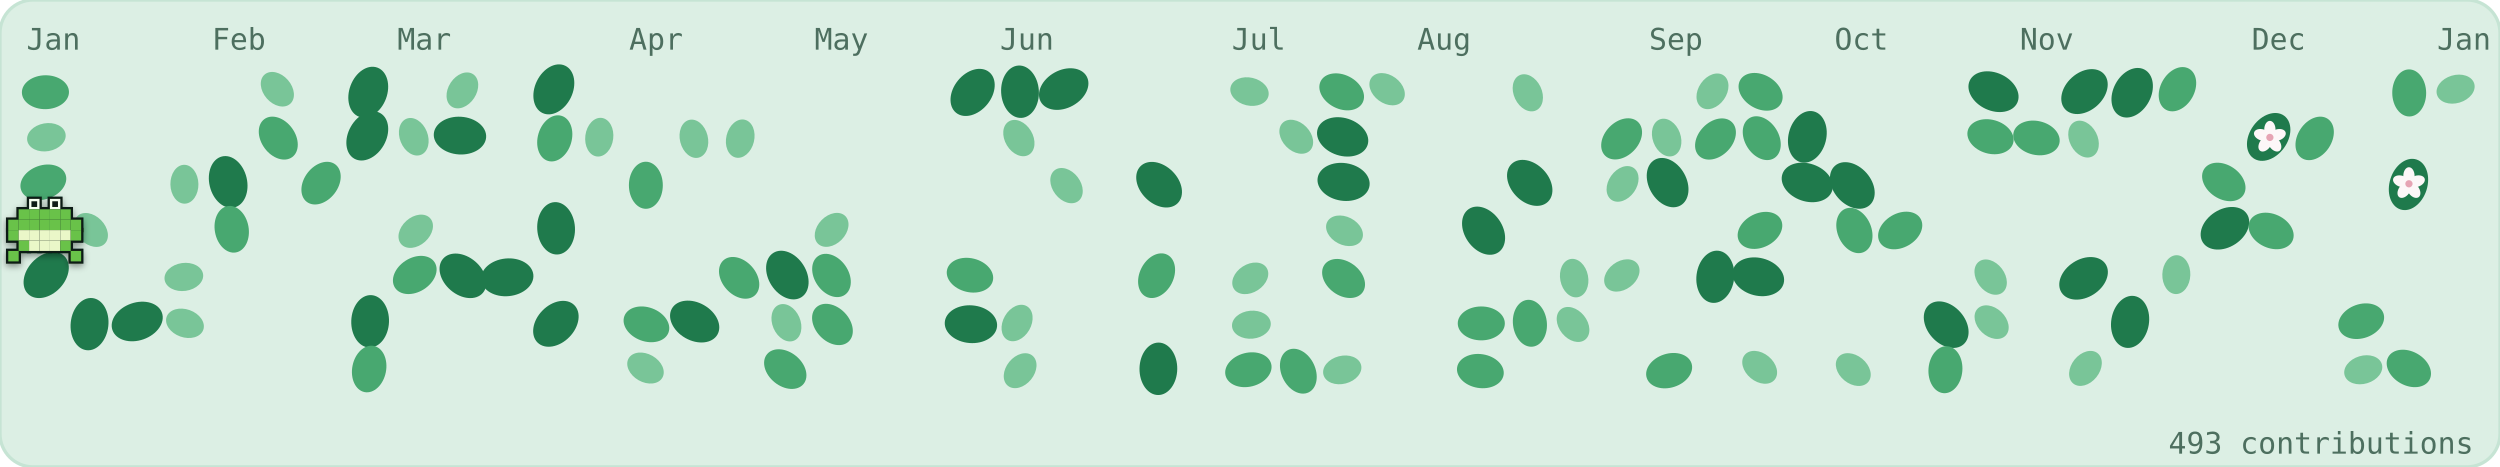
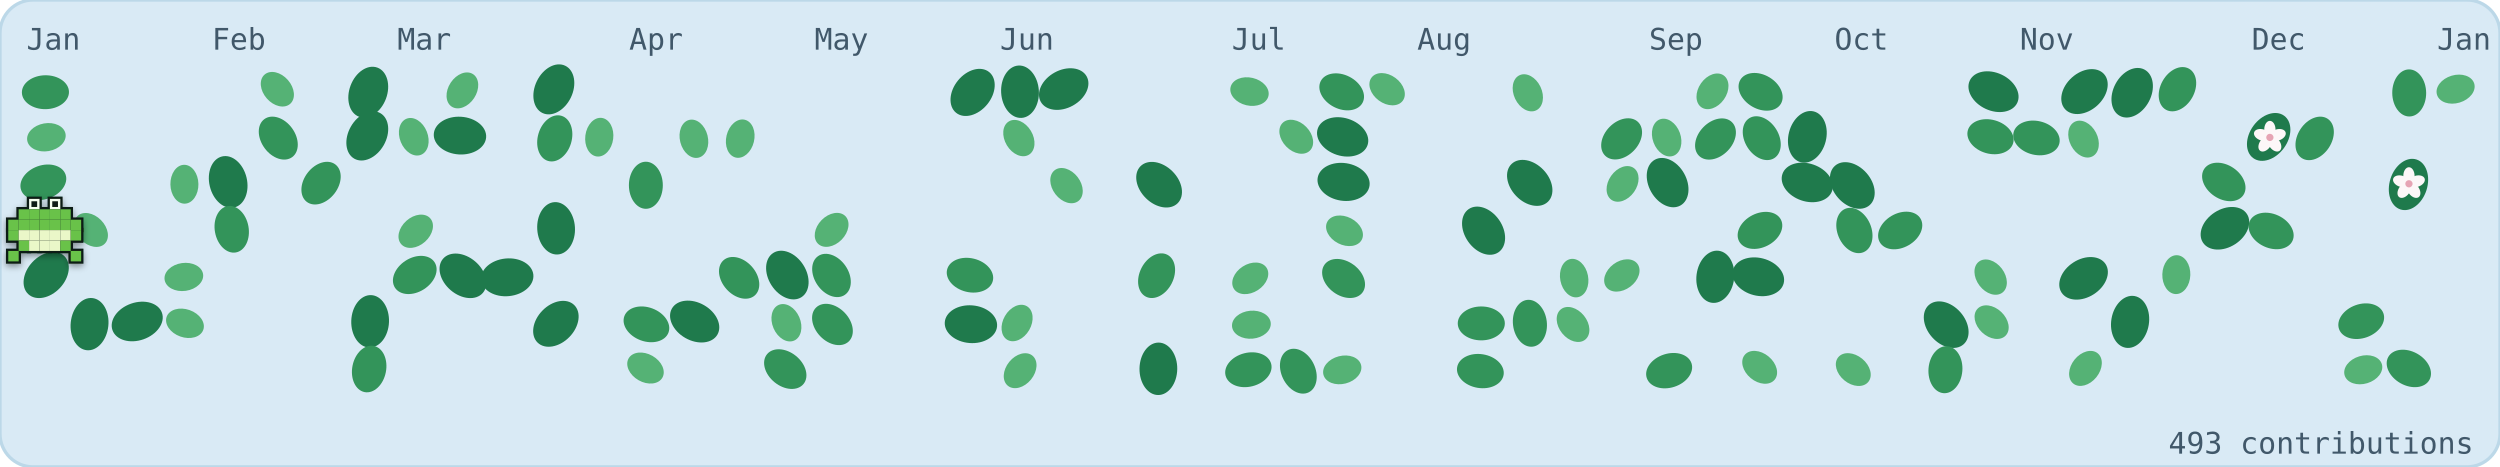
<svg xmlns="http://www.w3.org/2000/svg" width="755" height="141" viewBox="0 0 755 141" role="img" aria-labelledby="pond-title pond-desc">
-   <rect width="755" height="141" rx="10" fill="#dcefe4" stroke="#c6e4d4" />
+   <rect width="755" height="141" rx="10" fill="#d9eaf5" stroke="#bcd8e8" />
  <filter id="frog-shadow" x="-50%" y="-50%" width="200%" height="200%">
    <feDropShadow dx="0" dy="0.8" stdDeviation="0.9" flood-opacity="0.4" />
  </filter>
-   <text x="8" y="15" font-family="monospace" font-size="9" fill="#4d6f5f">Jan</text>
-   <text x="64" y="15" font-family="monospace" font-size="9" fill="#4d6f5f">Feb</text>
-   <text x="120" y="15" font-family="monospace" font-size="9" fill="#4d6f5f">Mar</text>
-   <text x="190" y="15" font-family="monospace" font-size="9" fill="#4d6f5f">Apr</text>
-   <text x="246" y="15" font-family="monospace" font-size="9" fill="#4d6f5f">May</text>
-   <text x="302" y="15" font-family="monospace" font-size="9" fill="#4d6f5f">Jun</text>
-   <text x="372" y="15" font-family="monospace" font-size="9" fill="#4d6f5f">Jul</text>
-   <text x="428" y="15" font-family="monospace" font-size="9" fill="#4d6f5f">Aug</text>
-   <text x="498" y="15" font-family="monospace" font-size="9" fill="#4d6f5f">Sep</text>
-   <text x="554" y="15" font-family="monospace" font-size="9" fill="#4d6f5f">Oct</text>
-   <text x="610" y="15" font-family="monospace" font-size="9" fill="#4d6f5f">Nov</text>
-   <text x="680" y="15" font-family="monospace" font-size="9" fill="#4d6f5f">Dec</text>
-   <text x="736" y="15" font-family="monospace" font-size="9" fill="#4d6f5f">Jan</text>
-   <ellipse cx="13.72" cy="27.85" rx="7.11" ry="5.12" fill="#48a870" opacity="1" transform="rotate(179.2 13.72 27.85)" />
-   <ellipse cx="14.01" cy="41.45" rx="5.87" ry="4.23" fill="#79c598" opacity="1" transform="rotate(170.0 14.01 41.45)" />
-   <ellipse cx="13.09" cy="55.05" rx="7.11" ry="5.12" fill="#48a870" opacity="1" transform="rotate(160.8 13.09 55.05)" />
+   <text x="8" y="15" font-family="monospace" font-size="9" fill="#41586a">Jan</text>
+   <text x="64" y="15" font-family="monospace" font-size="9" fill="#41586a">Feb</text>
+   <text x="120" y="15" font-family="monospace" font-size="9" fill="#41586a">Mar</text>
+   <text x="190" y="15" font-family="monospace" font-size="9" fill="#41586a">Apr</text>
+   <text x="246" y="15" font-family="monospace" font-size="9" fill="#41586a">May</text>
+   <text x="302" y="15" font-family="monospace" font-size="9" fill="#41586a">Jun</text>
+   <text x="372" y="15" font-family="monospace" font-size="9" fill="#41586a">Jul</text>
+   <text x="428" y="15" font-family="monospace" font-size="9" fill="#41586a">Aug</text>
+   <text x="498" y="15" font-family="monospace" font-size="9" fill="#41586a">Sep</text>
+   <text x="554" y="15" font-family="monospace" font-size="9" fill="#41586a">Oct</text>
+   <text x="610" y="15" font-family="monospace" font-size="9" fill="#41586a">Nov</text>
+   <text x="680" y="15" font-family="monospace" font-size="9" fill="#41586a">Dec</text>
+   <text x="736" y="15" font-family="monospace" font-size="9" fill="#41586a">Jan</text>
+   <ellipse cx="13.72" cy="27.85" rx="7.11" ry="5.12" fill="#33945a" opacity="1" transform="rotate(179.2 13.72 27.85)" />
+   <ellipse cx="14.01" cy="41.45" rx="5.87" ry="4.23" fill="#55b275" opacity="1" transform="rotate(170.0 14.01 41.45)" />
+   <ellipse cx="13.09" cy="55.05" rx="7.11" ry="5.12" fill="#33945a" opacity="1" transform="rotate(160.8 13.09 55.05)" />
  <ellipse cx="13.66" cy="69.45" rx="7.92" ry="5.70" fill="#1f7a4c" opacity="1" transform="rotate(142.4 13.66 69.45)" />
  <ellipse cx="13.95" cy="83.05" rx="7.92" ry="5.70" fill="#1f7a4c" opacity="1" transform="rotate(133.2 13.95 83.05)" />
-   <ellipse cx="27.49" cy="69.45" rx="5.87" ry="4.23" fill="#79c598" opacity="1" transform="rotate(225.3 27.49 69.45)" />
+   <ellipse cx="27.49" cy="69.45" rx="5.87" ry="4.23" fill="#55b275" opacity="1" transform="rotate(225.3 27.49 69.45)" />
  <ellipse cx="27.04" cy="97.89" rx="7.92" ry="5.70" fill="#1f7a4c" opacity="1" transform="rotate(96.2 27.04 97.89)" />
  <ellipse cx="41.44" cy="97.09" rx="7.92" ry="5.70" fill="#1f7a4c" opacity="1" transform="rotate(160.7 41.44 97.09)" />
-   <ellipse cx="55.69" cy="55.64" rx="5.87" ry="4.23" fill="#79c598" opacity="1" transform="rotate(89.0 55.69 55.64)" />
-   <ellipse cx="55.52" cy="83.64" rx="5.87" ry="4.23" fill="#79c598" opacity="1" transform="rotate(172.0 55.52 83.64)" />
-   <ellipse cx="55.86" cy="97.64" rx="5.87" ry="4.23" fill="#79c598" opacity="1" transform="rotate(199.6 55.86 97.64)" />
+   <ellipse cx="55.69" cy="55.64" rx="5.87" ry="4.23" fill="#55b275" opacity="1" transform="rotate(89.0 55.69 55.64)" />
+   <ellipse cx="55.52" cy="83.64" rx="5.87" ry="4.23" fill="#55b275" opacity="1" transform="rotate(172.0 55.52 83.64)" />
+   <ellipse cx="55.86" cy="97.64" rx="5.87" ry="4.23" fill="#55b275" opacity="1" transform="rotate(199.6 55.86 97.64)" />
  <ellipse cx="68.91" cy="54.95" rx="7.92" ry="5.70" fill="#1f7a4c" opacity="1" transform="rotate(76.5 68.91 54.95)" />
-   <ellipse cx="69.98" cy="69.24" rx="7.11" ry="5.12" fill="#48a870" opacity="1" transform="rotate(79.8 69.98 69.24)" />
-   <ellipse cx="83.76" cy="26.95" rx="5.87" ry="4.23" fill="#79c598" opacity="1" transform="rotate(48.8 83.76 26.95)" />
-   <ellipse cx="84.04" cy="41.71" rx="7.11" ry="5.12" fill="#48a870" opacity="1" transform="rotate(233.8 84.04 41.71)" />
-   <ellipse cx="96.96" cy="55.31" rx="7.11" ry="5.12" fill="#48a870" opacity="1" transform="rotate(-52.5 96.96 55.31)" />
+   <ellipse cx="69.98" cy="69.24" rx="7.11" ry="5.12" fill="#33945a" opacity="1" transform="rotate(79.8 69.98 69.24)" />
+   <ellipse cx="83.76" cy="26.95" rx="5.87" ry="4.23" fill="#55b275" opacity="1" transform="rotate(48.8 83.76 26.95)" />
+   <ellipse cx="84.04" cy="41.71" rx="7.11" ry="5.12" fill="#33945a" opacity="1" transform="rotate(233.8 84.04 41.71)" />
+   <ellipse cx="96.96" cy="55.31" rx="7.11" ry="5.12" fill="#33945a" opacity="1" transform="rotate(-52.5 96.96 55.31)" />
  <ellipse cx="111.21" cy="27.84" rx="7.92" ry="5.70" fill="#1f7a4c" opacity="1" transform="rotate(-69.4 111.21 27.84)" />
  <ellipse cx="110.92" cy="41.04" rx="7.92" ry="5.70" fill="#1f7a4c" opacity="1" transform="rotate(-60.2 110.92 41.04)" />
  <ellipse cx="111.78" cy="97.04" rx="7.92" ry="5.70" fill="#1f7a4c" opacity="1" transform="rotate(-87.9 111.78 97.04)" />
-   <ellipse cx="111.49" cy="111.44" rx="7.11" ry="5.12" fill="#48a870" opacity="1" transform="rotate(-78.7 111.49 111.44)" />
-   <ellipse cx="124.96" cy="41.30" rx="5.87" ry="4.23" fill="#79c598" opacity="1" transform="rotate(248.1 124.96 41.30)" />
-   <ellipse cx="125.55" cy="69.84" rx="5.87" ry="4.23" fill="#79c598" opacity="1" transform="rotate(-41.8 125.55 69.84)" />
-   <ellipse cx="125.26" cy="83.04" rx="7.11" ry="5.12" fill="#48a870" opacity="1" transform="rotate(-32.6 125.26 83.04)" />
-   <ellipse cx="139.64" cy="27.30" rx="5.87" ry="4.23" fill="#79c598" opacity="1" transform="rotate(-56.6 139.64 27.30)" />
+   <ellipse cx="111.49" cy="111.44" rx="7.11" ry="5.12" fill="#33945a" opacity="1" transform="rotate(-78.7 111.49 111.44)" />
+   <ellipse cx="124.96" cy="41.30" rx="5.87" ry="4.23" fill="#55b275" opacity="1" transform="rotate(248.1 124.96 41.30)" />
+   <ellipse cx="125.55" cy="69.84" rx="5.87" ry="4.23" fill="#55b275" opacity="1" transform="rotate(-41.8 125.55 69.84)" />
+   <ellipse cx="125.26" cy="83.04" rx="7.11" ry="5.12" fill="#33945a" opacity="1" transform="rotate(-32.6 125.26 83.04)" />
+   <ellipse cx="139.64" cy="27.30" rx="5.87" ry="4.23" fill="#55b275" opacity="1" transform="rotate(-56.6 139.64 27.30)" />
  <ellipse cx="138.91" cy="40.95" rx="7.92" ry="5.70" fill="#1f7a4c" opacity="1" transform="rotate(183.6 138.91 40.95)" />
  <ellipse cx="139.81" cy="83.30" rx="7.92" ry="5.70" fill="#1f7a4c" opacity="1" transform="rotate(220.5 139.81 83.30)" />
  <ellipse cx="153.19" cy="83.75" rx="7.92" ry="5.70" fill="#1f7a4c" opacity="1" transform="rotate(174.3 153.19 83.75)" />
  <ellipse cx="167.26" cy="26.99" rx="7.92" ry="5.70" fill="#1f7a4c" opacity="1" transform="rotate(-64.2 167.26 26.99)" />
-   <ellipse cx="167.54" cy="41.79" rx="7.11" ry="5.12" fill="#48a870" opacity="1" transform="rotate(-73.4 167.54 41.79)" />
+   <ellipse cx="167.54" cy="41.79" rx="7.11" ry="5.12" fill="#33945a" opacity="1" transform="rotate(-73.4 167.54 41.79)" />
  <ellipse cx="167.94" cy="68.95" rx="7.92" ry="5.70" fill="#1f7a4c" opacity="1" transform="rotate(266.5 167.94 68.95)" />
  <ellipse cx="167.88" cy="97.79" rx="7.92" ry="5.70" fill="#1f7a4c" opacity="1" transform="rotate(-45.8 167.88 97.79)" />
-   <ellipse cx="180.98" cy="41.43" rx="5.87" ry="4.23" fill="#79c598" opacity="1" transform="rotate(-82.7 180.98 41.43)" />
-   <ellipse cx="195.05" cy="55.95" rx="7.11" ry="5.12" fill="#48a870" opacity="1" transform="rotate(89.9 195.05 55.95)" />
-   <ellipse cx="195.22" cy="97.95" rx="7.11" ry="5.12" fill="#48a870" opacity="1" transform="rotate(200.5 195.22 97.95)" />
-   <ellipse cx="194.94" cy="111.15" rx="5.87" ry="4.23" fill="#79c598" opacity="1" transform="rotate(209.7 194.94 111.15)" />
-   <ellipse cx="209.56" cy="41.91" rx="5.87" ry="4.23" fill="#79c598" opacity="1" transform="rotate(255.9 209.56 41.91)" />
+   <ellipse cx="180.98" cy="41.43" rx="5.87" ry="4.23" fill="#55b275" opacity="1" transform="rotate(-82.7 180.98 41.43)" />
+   <ellipse cx="195.05" cy="55.95" rx="7.11" ry="5.12" fill="#33945a" opacity="1" transform="rotate(89.9 195.05 55.95)" />
+   <ellipse cx="195.22" cy="97.95" rx="7.11" ry="5.12" fill="#33945a" opacity="1" transform="rotate(200.5 195.22 97.95)" />
+   <ellipse cx="194.94" cy="111.15" rx="5.87" ry="4.23" fill="#55b275" opacity="1" transform="rotate(209.7 194.94 111.15)" />
+   <ellipse cx="209.56" cy="41.91" rx="5.87" ry="4.23" fill="#55b275" opacity="1" transform="rotate(255.9 209.56 41.91)" />
  <ellipse cx="209.79" cy="97.11" rx="7.92" ry="5.70" fill="#1f7a4c" opacity="1" transform="rotate(209.8 209.79 97.11)" />
-   <ellipse cx="223.55" cy="41.87" rx="5.87" ry="4.23" fill="#79c598" opacity="1" transform="rotate(-76.4 223.55 41.87)" />
-   <ellipse cx="223.22" cy="83.91" rx="7.11" ry="5.12" fill="#48a870" opacity="1" transform="rotate(228.2 223.22 83.91)" />
+   <ellipse cx="223.55" cy="41.87" rx="5.87" ry="4.23" fill="#55b275" opacity="1" transform="rotate(-76.4 223.55 41.87)" />
+   <ellipse cx="223.22" cy="83.91" rx="7.11" ry="5.12" fill="#33945a" opacity="1" transform="rotate(228.2 223.22 83.91)" />
  <ellipse cx="237.78" cy="83.07" rx="7.92" ry="5.70" fill="#1f7a4c" opacity="1" transform="rotate(237.5 237.78 83.07)" />
-   <ellipse cx="237.50" cy="97.47" rx="5.87" ry="4.23" fill="#79c598" opacity="1" transform="rotate(246.7 237.50 97.47)" />
-   <ellipse cx="237.15" cy="111.47" rx="7.11" ry="5.12" fill="#48a870" opacity="1" transform="rotate(219.1 237.15 111.47)" />
-   <ellipse cx="251.15" cy="69.42" rx="5.87" ry="4.23" fill="#79c598" opacity="1" transform="rotate(134.5 251.15 69.42)" />
-   <ellipse cx="251.11" cy="83.19" rx="7.11" ry="5.12" fill="#48a870" opacity="1" transform="rotate(235.4 251.11 83.19)" />
-   <ellipse cx="251.40" cy="97.99" rx="7.11" ry="5.12" fill="#48a870" opacity="1" transform="rotate(226.2 251.40 97.99)" />
+   <ellipse cx="237.50" cy="97.47" rx="5.87" ry="4.23" fill="#55b275" opacity="1" transform="rotate(246.7 237.50 97.47)" />
+   <ellipse cx="237.15" cy="111.47" rx="7.11" ry="5.12" fill="#33945a" opacity="1" transform="rotate(219.1 237.15 111.47)" />
+   <ellipse cx="251.15" cy="69.42" rx="5.87" ry="4.23" fill="#55b275" opacity="1" transform="rotate(134.5 251.15 69.42)" />
+   <ellipse cx="251.11" cy="83.19" rx="7.11" ry="5.12" fill="#33945a" opacity="1" transform="rotate(235.4 251.11 83.19)" />
+   <ellipse cx="251.40" cy="97.99" rx="7.11" ry="5.12" fill="#33945a" opacity="1" transform="rotate(226.2 251.40 97.99)" />
  <ellipse cx="293.73" cy="27.91" rx="7.92" ry="5.70" fill="#1f7a4c" opacity="1" transform="rotate(-50.8 293.73 27.91)" />
-   <ellipse cx="292.93" cy="83.11" rx="7.11" ry="5.12" fill="#48a870" opacity="1" transform="rotate(13.8 292.93 83.11)" />
+   <ellipse cx="292.93" cy="83.11" rx="7.11" ry="5.12" fill="#33945a" opacity="1" transform="rotate(13.8 292.93 83.11)" />
  <ellipse cx="293.22" cy="97.91" rx="7.92" ry="5.70" fill="#1f7a4c" opacity="1" transform="rotate(4.5 293.22 97.91)" />
  <ellipse cx="308.04" cy="27.70" rx="7.92" ry="5.70" fill="#1f7a4c" opacity="1" transform="rotate(266.6 308.04 27.70)" />
-   <ellipse cx="307.70" cy="41.70" rx="5.87" ry="4.23" fill="#79c598" opacity="1" transform="rotate(239.0 307.70 41.70)" />
-   <ellipse cx="307.16" cy="97.55" rx="5.87" ry="4.23" fill="#79c598" opacity="1" transform="rotate(-60.0 307.16 97.55)" />
-   <ellipse cx="308.08" cy="111.95" rx="5.87" ry="4.23" fill="#79c598" opacity="1" transform="rotate(-50.8 308.08 111.95)" />
+   <ellipse cx="307.70" cy="41.70" rx="5.87" ry="4.23" fill="#55b275" opacity="1" transform="rotate(239.0 307.70 41.70)" />
+   <ellipse cx="307.16" cy="97.55" rx="5.87" ry="4.23" fill="#55b275" opacity="1" transform="rotate(-60.0 307.16 97.55)" />
+   <ellipse cx="308.08" cy="111.95" rx="5.87" ry="4.23" fill="#55b275" opacity="1" transform="rotate(-50.8 308.08 111.95)" />
  <ellipse cx="321.24" cy="26.90" rx="7.92" ry="5.70" fill="#1f7a4c" opacity="1" transform="rotate(-28.9 321.24 26.90)" />
-   <ellipse cx="322.09" cy="56.06" rx="5.87" ry="4.23" fill="#79c598" opacity="1" transform="rotate(52.5 322.09 56.06)" />
+   <ellipse cx="322.09" cy="56.06" rx="5.87" ry="4.23" fill="#55b275" opacity="1" transform="rotate(52.5 322.09 56.06)" />
  <ellipse cx="350.05" cy="55.78" rx="7.92" ry="5.70" fill="#1f7a4c" opacity="1" transform="rotate(44.7 350.05 55.78)" />
-   <ellipse cx="349.29" cy="83.26" rx="7.11" ry="5.12" fill="#48a870" opacity="1" transform="rotate(117.0 349.29 83.26)" />
+   <ellipse cx="349.29" cy="83.26" rx="7.11" ry="5.12" fill="#33945a" opacity="1" transform="rotate(117.0 349.29 83.26)" />
  <ellipse cx="349.83" cy="111.38" rx="7.92" ry="5.70" fill="#1f7a4c" opacity="1" transform="rotate(90.8 349.83 111.38)" />
-   <ellipse cx="377.35" cy="27.66" rx="5.87" ry="4.23" fill="#79c598" opacity="1" transform="rotate(13.2 377.35 27.66)" />
-   <ellipse cx="377.58" cy="84.06" rx="5.87" ry="4.23" fill="#79c598" opacity="1" transform="rotate(-32.9 377.58 84.06)" />
-   <ellipse cx="377.92" cy="98.06" rx="5.87" ry="4.23" fill="#79c598" opacity="1" transform="rotate(-5.2 377.92 98.06)" />
-   <ellipse cx="377.01" cy="111.66" rx="7.11" ry="5.12" fill="#48a870" opacity="1" transform="rotate(-14.4 377.01 111.66)" />
-   <ellipse cx="391.47" cy="41.30" rx="5.87" ry="4.23" fill="#79c598" opacity="1" transform="rotate(225.6 391.47 41.30)" />
-   <ellipse cx="392.10" cy="112.10" rx="7.11" ry="5.12" fill="#48a870" opacity="1" transform="rotate(244.1 392.10 112.10)" />
-   <ellipse cx="405.19" cy="27.74" rx="7.11" ry="5.12" fill="#48a870" opacity="1" transform="rotate(207.1 405.19 27.74)" />
+   <ellipse cx="377.35" cy="27.66" rx="5.87" ry="4.23" fill="#55b275" opacity="1" transform="rotate(13.2 377.35 27.66)" />
+   <ellipse cx="377.58" cy="84.06" rx="5.87" ry="4.23" fill="#55b275" opacity="1" transform="rotate(-32.9 377.58 84.06)" />
+   <ellipse cx="377.92" cy="98.06" rx="5.87" ry="4.23" fill="#55b275" opacity="1" transform="rotate(-5.2 377.92 98.06)" />
+   <ellipse cx="377.01" cy="111.66" rx="7.11" ry="5.12" fill="#33945a" opacity="1" transform="rotate(-14.4 377.01 111.66)" />
+   <ellipse cx="391.47" cy="41.30" rx="5.87" ry="4.23" fill="#55b275" opacity="1" transform="rotate(225.6 391.47 41.30)" />
+   <ellipse cx="392.10" cy="112.10" rx="7.11" ry="5.12" fill="#33945a" opacity="1" transform="rotate(244.1 392.10 112.10)" />
+   <ellipse cx="405.19" cy="27.74" rx="7.11" ry="5.12" fill="#33945a" opacity="1" transform="rotate(207.1 405.19 27.74)" />
  <ellipse cx="405.48" cy="41.34" rx="7.92" ry="5.70" fill="#1f7a4c" opacity="1" transform="rotate(197.9 405.48 41.34)" />
  <ellipse cx="405.76" cy="54.94" rx="7.92" ry="5.70" fill="#1f7a4c" opacity="1" transform="rotate(188.7 405.76 54.94)" />
-   <ellipse cx="406.04" cy="69.70" rx="5.87" ry="4.23" fill="#79c598" opacity="1" transform="rotate(207.2 406.04 69.70)" />
-   <ellipse cx="405.76" cy="84.10" rx="7.11" ry="5.12" fill="#48a870" opacity="1" transform="rotate(216.4 405.76 84.10)" />
-   <ellipse cx="405.36" cy="111.70" rx="5.87" ry="4.23" fill="#79c598" opacity="1" transform="rotate(-14.5 405.36 111.70)" />
-   <ellipse cx="418.91" cy="26.94" rx="5.87" ry="4.23" fill="#79c598" opacity="1" transform="rotate(216.4 418.91 26.94)" />
+   <ellipse cx="406.04" cy="69.70" rx="5.87" ry="4.23" fill="#55b275" opacity="1" transform="rotate(207.2 406.04 69.70)" />
+   <ellipse cx="405.76" cy="84.10" rx="7.11" ry="5.12" fill="#33945a" opacity="1" transform="rotate(216.4 405.76 84.10)" />
+   <ellipse cx="405.36" cy="111.70" rx="5.87" ry="4.23" fill="#55b275" opacity="1" transform="rotate(-14.5 405.36 111.70)" />
+   <ellipse cx="418.91" cy="26.94" rx="5.87" ry="4.23" fill="#55b275" opacity="1" transform="rotate(216.4 418.91 26.94)" />
  <ellipse cx="448.04" cy="69.67" rx="7.92" ry="5.70" fill="#1f7a4c" opacity="1" transform="rotate(235.3 448.04 69.67)" />
-   <ellipse cx="447.35" cy="97.67" rx="7.11" ry="5.12" fill="#48a870" opacity="1" transform="rotate(180.0 447.35 97.67)" />
-   <ellipse cx="447.07" cy="112.07" rx="7.11" ry="5.12" fill="#48a870" opacity="1" transform="rotate(189.2 447.07 112.07)" />
-   <ellipse cx="461.40" cy="28.03" rx="5.87" ry="4.23" fill="#79c598" opacity="1" transform="rotate(244.6 461.40 28.03)" />
+   <ellipse cx="447.35" cy="97.67" rx="7.11" ry="5.12" fill="#33945a" opacity="1" transform="rotate(180.0 447.35 97.67)" />
+   <ellipse cx="447.07" cy="112.07" rx="7.11" ry="5.12" fill="#33945a" opacity="1" transform="rotate(189.2 447.07 112.07)" />
+   <ellipse cx="461.40" cy="28.03" rx="5.87" ry="4.23" fill="#55b275" opacity="1" transform="rotate(244.6 461.40 28.03)" />
  <ellipse cx="461.98" cy="55.23" rx="7.92" ry="5.70" fill="#1f7a4c" opacity="1" transform="rotate(226.2 461.98 55.23)" />
-   <ellipse cx="462.03" cy="97.63" rx="7.11" ry="5.12" fill="#48a870" opacity="1" transform="rotate(263.1 462.03 97.63)" />
-   <ellipse cx="475.40" cy="83.99" rx="5.87" ry="4.23" fill="#79c598" opacity="1" transform="rotate(78.8 475.40 83.99)" />
-   <ellipse cx="475.06" cy="97.99" rx="5.87" ry="4.23" fill="#79c598" opacity="1" transform="rotate(51.2 475.06 97.99)" />
-   <ellipse cx="489.73" cy="41.94" rx="7.11" ry="5.12" fill="#48a870" opacity="1" transform="rotate(-45.7 489.73 41.94)" />
-   <ellipse cx="490.02" cy="55.54" rx="5.87" ry="4.23" fill="#79c598" opacity="1" transform="rotate(-54.9 490.02 55.54)" />
-   <ellipse cx="489.80" cy="83.19" rx="5.87" ry="4.23" fill="#79c598" opacity="1" transform="rotate(143.3 489.80 83.19)" />
-   <ellipse cx="503.33" cy="41.55" rx="5.87" ry="4.23" fill="#79c598" opacity="1" transform="rotate(249.8 503.33 41.55)" />
+   <ellipse cx="462.03" cy="97.63" rx="7.11" ry="5.12" fill="#33945a" opacity="1" transform="rotate(263.1 462.03 97.63)" />
+   <ellipse cx="475.40" cy="83.99" rx="5.87" ry="4.23" fill="#55b275" opacity="1" transform="rotate(78.8 475.40 83.99)" />
+   <ellipse cx="475.06" cy="97.99" rx="5.87" ry="4.23" fill="#55b275" opacity="1" transform="rotate(51.2 475.06 97.99)" />
+   <ellipse cx="489.73" cy="41.94" rx="7.11" ry="5.12" fill="#33945a" opacity="1" transform="rotate(-45.7 489.73 41.94)" />
+   <ellipse cx="490.02" cy="55.54" rx="5.87" ry="4.23" fill="#55b275" opacity="1" transform="rotate(-54.9 490.02 55.54)" />
+   <ellipse cx="489.80" cy="83.19" rx="5.87" ry="4.23" fill="#55b275" opacity="1" transform="rotate(143.3 489.80 83.19)" />
+   <ellipse cx="503.33" cy="41.55" rx="5.87" ry="4.23" fill="#55b275" opacity="1" transform="rotate(249.8 503.33 41.55)" />
  <ellipse cx="503.62" cy="55.15" rx="7.92" ry="5.70" fill="#1f7a4c" opacity="1" transform="rotate(240.6 503.62 55.15)" />
-   <ellipse cx="504.08" cy="111.94" rx="7.11" ry="5.12" fill="#48a870" opacity="1" transform="rotate(-18.0 504.08 111.94)" />
-   <ellipse cx="517.17" cy="27.58" rx="5.87" ry="4.23" fill="#79c598" opacity="1" transform="rotate(-55.0 517.17 27.58)" />
-   <ellipse cx="518.08" cy="41.98" rx="7.11" ry="5.12" fill="#48a870" opacity="1" transform="rotate(-45.8 518.08 41.98)" />
+   <ellipse cx="504.08" cy="111.94" rx="7.11" ry="5.12" fill="#33945a" opacity="1" transform="rotate(-18.0 504.08 111.94)" />
+   <ellipse cx="517.17" cy="27.58" rx="5.87" ry="4.23" fill="#55b275" opacity="1" transform="rotate(-55.0 517.17 27.58)" />
+   <ellipse cx="518.08" cy="41.98" rx="7.11" ry="5.12" fill="#33945a" opacity="1" transform="rotate(-45.8 518.08 41.98)" />
  <ellipse cx="518.03" cy="83.59" rx="7.92" ry="5.70" fill="#1f7a4c" opacity="1" transform="rotate(-82.6 518.03 83.59)" />
-   <ellipse cx="531.70" cy="27.73" rx="7.11" ry="5.12" fill="#48a870" opacity="1" transform="rotate(30.5 531.70 27.73)" />
-   <ellipse cx="532.05" cy="41.73" rx="7.11" ry="5.12" fill="#48a870" opacity="1" transform="rotate(58.2 532.05 41.73)" />
-   <ellipse cx="531.51" cy="69.58" rx="7.11" ry="5.12" fill="#48a870" opacity="1" transform="rotate(-27.3 531.51 69.58)" />
+   <ellipse cx="531.70" cy="27.73" rx="7.11" ry="5.12" fill="#33945a" opacity="1" transform="rotate(30.5 531.70 27.73)" />
+   <ellipse cx="532.05" cy="41.73" rx="7.11" ry="5.12" fill="#33945a" opacity="1" transform="rotate(58.2 532.05 41.73)" />
+   <ellipse cx="531.51" cy="69.58" rx="7.11" ry="5.12" fill="#33945a" opacity="1" transform="rotate(-27.3 531.51 69.58)" />
  <ellipse cx="531.00" cy="83.59" rx="7.92" ry="5.70" fill="#1f7a4c" opacity="1" transform="rotate(194.4 531.00 83.59)" />
-   <ellipse cx="531.42" cy="110.93" rx="5.87" ry="4.23" fill="#79c598" opacity="1" transform="rotate(39.7 531.42 110.93)" />
+   <ellipse cx="531.42" cy="110.93" rx="5.87" ry="4.23" fill="#55b275" opacity="1" transform="rotate(39.7 531.42 110.93)" />
  <ellipse cx="545.82" cy="41.33" rx="7.92" ry="5.70" fill="#1f7a4c" opacity="1" transform="rotate(104.3 545.82 41.33)" />
  <ellipse cx="545.79" cy="55.10" rx="7.92" ry="5.70" fill="#1f7a4c" opacity="1" transform="rotate(18.9 545.79 55.10)" />
  <ellipse cx="559.40" cy="56.01" rx="7.92" ry="5.70" fill="#1f7a4c" opacity="1" transform="rotate(48.6 559.40 56.01)" />
-   <ellipse cx="560.03" cy="69.61" rx="7.11" ry="5.12" fill="#48a870" opacity="1" transform="rotate(67.0 560.03 69.61)" />
-   <ellipse cx="559.69" cy="111.61" rx="5.87" ry="4.23" fill="#79c598" opacity="1" transform="rotate(39.4 559.69 111.61)" />
-   <ellipse cx="573.86" cy="69.61" rx="7.11" ry="5.12" fill="#48a870" opacity="1" transform="rotate(150.0 573.86 69.61)" />
+   <ellipse cx="560.03" cy="69.61" rx="7.11" ry="5.12" fill="#33945a" opacity="1" transform="rotate(67.0 560.03 69.61)" />
+   <ellipse cx="559.69" cy="111.61" rx="5.87" ry="4.23" fill="#55b275" opacity="1" transform="rotate(39.4 559.69 111.61)" />
+   <ellipse cx="573.86" cy="69.61" rx="7.11" ry="5.12" fill="#33945a" opacity="1" transform="rotate(150.0 573.86 69.61)" />
  <ellipse cx="587.75" cy="98.05" rx="7.92" ry="5.70" fill="#1f7a4c" opacity="1" transform="rotate(48.5 587.75 98.05)" />
-   <ellipse cx="587.52" cy="111.65" rx="7.11" ry="5.12" fill="#48a870" opacity="1" transform="rotate(94.6 587.52 111.65)" />
+   <ellipse cx="587.52" cy="111.65" rx="7.11" ry="5.12" fill="#33945a" opacity="1" transform="rotate(94.6 587.52 111.65)" />
  <ellipse cx="602.04" cy="27.69" rx="7.92" ry="5.70" fill="#1f7a4c" opacity="1" transform="rotate(205.1 602.04 27.69)" />
-   <ellipse cx="601.13" cy="41.29" rx="7.11" ry="5.12" fill="#48a870" opacity="1" transform="rotate(195.9 601.13 41.29)" />
-   <ellipse cx="601.18" cy="83.69" rx="5.87" ry="4.23" fill="#79c598" opacity="1" transform="rotate(232.8 601.18 83.69)" />
-   <ellipse cx="601.47" cy="97.29" rx="5.87" ry="4.23" fill="#79c598" opacity="1" transform="rotate(223.6 601.47 97.29)" />
-   <ellipse cx="615.01" cy="41.66" rx="7.11" ry="5.12" fill="#48a870" opacity="1" transform="rotate(13.3 615.01 41.66)" />
+   <ellipse cx="601.13" cy="41.29" rx="7.11" ry="5.12" fill="#33945a" opacity="1" transform="rotate(195.9 601.13 41.29)" />
+   <ellipse cx="601.18" cy="83.69" rx="5.87" ry="4.23" fill="#55b275" opacity="1" transform="rotate(232.8 601.18 83.69)" />
+   <ellipse cx="601.47" cy="97.29" rx="5.87" ry="4.23" fill="#55b275" opacity="1" transform="rotate(223.6 601.47 97.29)" />
+   <ellipse cx="615.01" cy="41.66" rx="7.11" ry="5.12" fill="#33945a" opacity="1" transform="rotate(13.3 615.01 41.66)" />
  <ellipse cx="629.52" cy="27.66" rx="7.92" ry="5.70" fill="#1f7a4c" opacity="1" transform="rotate(-42.0 629.52 27.66)" />
-   <ellipse cx="629.23" cy="42.01" rx="5.87" ry="4.23" fill="#79c598" opacity="1" transform="rotate(242.7 629.23 42.01)" />
+   <ellipse cx="629.23" cy="42.01" rx="5.87" ry="4.23" fill="#55b275" opacity="1" transform="rotate(242.7 629.23 42.01)" />
  <ellipse cx="629.24" cy="84.06" rx="7.92" ry="5.70" fill="#1f7a4c" opacity="1" transform="rotate(-32.8 629.24 84.06)" />
-   <ellipse cx="629.81" cy="111.26" rx="5.87" ry="4.23" fill="#79c598" opacity="1" transform="rotate(-51.2 629.81 111.26)" />
+   <ellipse cx="629.81" cy="111.26" rx="5.87" ry="4.23" fill="#55b275" opacity="1" transform="rotate(-51.2 629.81 111.26)" />
  <ellipse cx="643.92" cy="28.01" rx="7.92" ry="5.70" fill="#1f7a4c" opacity="1" transform="rotate(-62.0 643.92 28.01)" />
  <ellipse cx="643.29" cy="97.21" rx="7.92" ry="5.70" fill="#1f7a4c" opacity="1" transform="rotate(-80.5 643.29 97.21)" />
-   <ellipse cx="657.59" cy="26.94" rx="7.11" ry="5.12" fill="#48a870" opacity="1" transform="rotate(-60.6 657.59 26.94)" />
-   <ellipse cx="657.25" cy="82.94" rx="5.87" ry="4.23" fill="#79c598" opacity="1" transform="rotate(-88.2 657.25 82.94)" />
-   <ellipse cx="671.59" cy="54.95" rx="7.11" ry="5.12" fill="#48a870" opacity="1" transform="rotate(213.9 671.59 54.95)" />
+   <ellipse cx="657.59" cy="26.94" rx="7.11" ry="5.12" fill="#33945a" opacity="1" transform="rotate(-60.6 657.59 26.94)" />
+   <ellipse cx="657.25" cy="82.94" rx="5.87" ry="4.23" fill="#55b275" opacity="1" transform="rotate(-88.2 657.25 82.94)" />
+   <ellipse cx="671.59" cy="54.95" rx="7.11" ry="5.12" fill="#33945a" opacity="1" transform="rotate(213.9 671.59 54.95)" />
  <ellipse cx="671.93" cy="68.94" rx="7.92" ry="5.70" fill="#1f7a4c" opacity="1" transform="rotate(-32.9 671.93 68.94)" />
  <ellipse cx="685.14" cy="41.35" rx="7.92" ry="5.70" fill="#1f7a4c" opacity="1" transform="rotate(-53.9 685.14 41.35)" />
-   <ellipse cx="685.88" cy="69.75" rx="7.11" ry="5.12" fill="#48a870" opacity="1" transform="rotate(204.7 685.88 69.75)" />
-   <ellipse cx="699.03" cy="41.80" rx="7.11" ry="5.12" fill="#48a870" opacity="1" transform="rotate(123.4 699.03 41.80)" />
-   <ellipse cx="713.09" cy="97.00" rx="7.11" ry="5.12" fill="#48a870" opacity="1" transform="rotate(160.3 713.09 97.00)" />
-   <ellipse cx="713.70" cy="111.67" rx="5.87" ry="4.23" fill="#79c598" opacity="1" transform="rotate(-16.9 713.70 111.67)" />
-   <ellipse cx="727.58" cy="28.07" rx="7.11" ry="5.12" fill="#48a870" opacity="1" transform="rotate(269.4 727.58 28.07)" />
+   <ellipse cx="685.88" cy="69.75" rx="7.11" ry="5.12" fill="#33945a" opacity="1" transform="rotate(204.7 685.88 69.75)" />
+   <ellipse cx="699.03" cy="41.80" rx="7.11" ry="5.12" fill="#33945a" opacity="1" transform="rotate(123.4 699.03 41.80)" />
+   <ellipse cx="713.09" cy="97.00" rx="7.11" ry="5.12" fill="#33945a" opacity="1" transform="rotate(160.3 713.09 97.00)" />
+   <ellipse cx="713.70" cy="111.67" rx="5.87" ry="4.23" fill="#55b275" opacity="1" transform="rotate(-16.9 713.70 111.67)" />
+   <ellipse cx="727.58" cy="28.07" rx="7.11" ry="5.12" fill="#33945a" opacity="1" transform="rotate(269.4 727.58 28.07)" />
  <ellipse cx="727.36" cy="55.71" rx="7.92" ry="5.70" fill="#1f7a4c" opacity="1" transform="rotate(-72.3 727.36 55.71)" />
-   <ellipse cx="727.47" cy="111.27" rx="7.11" ry="5.12" fill="#48a870" opacity="1" transform="rotate(29.2 727.47 111.27)" />
-   <ellipse cx="741.59" cy="26.92" rx="5.87" ry="4.23" fill="#79c598" opacity="1" transform="rotate(-16.7 741.59 26.92)" />
+   <ellipse cx="727.47" cy="111.27" rx="7.11" ry="5.12" fill="#33945a" opacity="1" transform="rotate(29.2 727.47 111.27)" />
+   <ellipse cx="741.59" cy="26.92" rx="5.87" ry="4.23" fill="#55b275" opacity="1" transform="rotate(-16.7 741.59 26.92)" />
  <g>
    <ellipse cx="685.50" cy="39.10" rx="1.7" ry="2.6" fill="#fdf7f8" transform="rotate(0.0 685.50 39.10)" />
    <ellipse cx="687.78" cy="40.76" rx="1.7" ry="2.6" fill="#fdf7f8" transform="rotate(72.0 687.78 40.76)" />
    <ellipse cx="686.91" cy="43.44" rx="1.7" ry="2.6" fill="#fdf7f8" transform="rotate(144.0 686.91 43.44)" />
    <ellipse cx="684.09" cy="43.44" rx="1.7" ry="2.6" fill="#fdf7f8" transform="rotate(216.0 684.09 43.44)" />
    <ellipse cx="683.22" cy="40.76" rx="1.7" ry="2.6" fill="#fdf7f8" transform="rotate(288.0 683.22 40.76)" />
    <circle cx="685.50" cy="41.50" r="1.1" fill="#e6a4b4" />
  </g>
  <g>
    <ellipse cx="727.50" cy="53.10" rx="1.7" ry="2.6" fill="#fdf7f8" transform="rotate(0.0 727.50 53.10)" />
    <ellipse cx="729.78" cy="54.76" rx="1.7" ry="2.6" fill="#fdf7f8" transform="rotate(72.0 729.78 54.76)" />
    <ellipse cx="728.91" cy="57.44" rx="1.7" ry="2.6" fill="#fdf7f8" transform="rotate(144.0 728.91 57.44)" />
    <ellipse cx="726.09" cy="57.44" rx="1.7" ry="2.6" fill="#fdf7f8" transform="rotate(216.0 726.09 57.44)" />
    <ellipse cx="725.22" cy="54.76" rx="1.7" ry="2.6" fill="#fdf7f8" transform="rotate(288.0 725.22 54.76)" />
    <circle cx="727.50" cy="55.50" r="1.1" fill="#e6a4b4" />
  </g>
  <g class="still-frog" filter="url(#frog-shadow)" transform="translate(13.5 69.5)">
    <rect x="-5.41" y="-10.13" width="4.54" height="4.54" fill="#101f16" />
    <rect x="0.87" y="-10.13" width="4.54" height="4.54" fill="#101f16" />
    <rect x="-8.56" y="-6.99" width="4.54" height="4.54" fill="#101f16" />
    <rect x="-5.41" y="-6.99" width="4.54" height="4.54" fill="#101f16" />
    <rect x="-2.27" y="-6.99" width="4.54" height="4.54" fill="#101f16" />
    <rect x="0.87" y="-6.99" width="4.54" height="4.54" fill="#101f16" />
    <rect x="4.01" y="-6.99" width="4.54" height="4.54" fill="#101f16" />
    <rect x="-11.70" y="-3.84" width="4.54" height="4.54" fill="#101f16" />
    <rect x="-8.56" y="-3.84" width="4.54" height="4.54" fill="#101f16" />
    <rect x="-5.41" y="-3.84" width="4.54" height="4.54" fill="#101f16" />
    <rect x="-2.27" y="-3.84" width="4.54" height="4.54" fill="#101f16" />
    <rect x="0.87" y="-3.84" width="4.54" height="4.54" fill="#101f16" />
    <rect x="4.01" y="-3.84" width="4.54" height="4.54" fill="#101f16" />
    <rect x="7.16" y="-3.84" width="4.54" height="4.54" fill="#101f16" />
    <rect x="-11.70" y="-0.70" width="4.54" height="4.54" fill="#101f16" />
    <rect x="-8.56" y="-0.70" width="4.54" height="4.54" fill="#101f16" />
    <rect x="-5.41" y="-0.70" width="4.54" height="4.54" fill="#101f16" />
    <rect x="-2.27" y="-0.70" width="4.54" height="4.54" fill="#101f16" />
    <rect x="0.87" y="-0.70" width="4.54" height="4.54" fill="#101f16" />
    <rect x="4.01" y="-0.70" width="4.54" height="4.54" fill="#101f16" />
    <rect x="7.16" y="-0.70" width="4.54" height="4.54" fill="#101f16" />
    <rect x="-8.56" y="2.44" width="4.54" height="4.54" fill="#101f16" />
    <rect x="-5.41" y="2.44" width="4.54" height="4.54" fill="#101f16" />
    <rect x="-2.27" y="2.44" width="4.54" height="4.54" fill="#101f16" />
    <rect x="0.87" y="2.44" width="4.54" height="4.54" fill="#101f16" />
    <rect x="4.01" y="2.44" width="4.54" height="4.54" fill="#101f16" />
    <rect x="-11.70" y="5.59" width="4.54" height="4.54" fill="#101f16" />
    <rect x="7.16" y="5.59" width="4.54" height="4.54" fill="#101f16" />
    <rect x="-4.71" y="-9.43" width="3.143" height="3.143" fill="#f5fff0" />
    <rect x="-4.01" y="-8.72" width="1.73" height="1.73" fill="#101f16" />
    <rect x="1.57" y="-9.43" width="3.143" height="3.143" fill="#f5fff0" />
    <rect x="2.28" y="-8.72" width="1.73" height="1.73" fill="#101f16" />
    <rect x="-7.86" y="-6.29" width="3.143" height="3.143" fill="#69c24a" />
    <rect x="-4.71" y="-6.29" width="3.143" height="3.143" fill="#69c24a" />
    <rect x="-1.57" y="-6.29" width="3.143" height="3.143" fill="#69c24a" />
    <rect x="1.57" y="-6.29" width="3.143" height="3.143" fill="#69c24a" />
    <rect x="4.71" y="-6.29" width="3.143" height="3.143" fill="#69c24a" />
    <rect x="-11.00" y="-3.14" width="3.143" height="3.143" fill="#69c24a" />
    <rect x="-7.86" y="-3.14" width="3.143" height="3.143" fill="#69c24a" />
    <rect x="-4.71" y="-3.14" width="3.143" height="3.143" fill="#69c24a" />
    <rect x="-1.57" y="-3.14" width="3.143" height="3.143" fill="#69c24a" />
    <rect x="1.57" y="-3.14" width="3.143" height="3.143" fill="#69c24a" />
    <rect x="4.71" y="-3.14" width="3.143" height="3.143" fill="#69c24a" />
    <rect x="7.86" y="-3.14" width="3.143" height="3.143" fill="#69c24a" />
    <rect x="-11.00" y="0.00" width="3.143" height="3.143" fill="#69c24a" />
    <rect x="-7.86" y="0.00" width="3.143" height="3.143" fill="#eaf7c8" />
    <rect x="-4.71" y="0.00" width="3.143" height="3.143" fill="#eaf7c8" />
    <rect x="-1.57" y="0.00" width="3.143" height="3.143" fill="#eaf7c8" />
    <rect x="1.57" y="0.00" width="3.143" height="3.143" fill="#eaf7c8" />
    <rect x="4.71" y="0.00" width="3.143" height="3.143" fill="#eaf7c8" />
    <rect x="7.86" y="0.00" width="3.143" height="3.143" fill="#69c24a" />
    <rect x="-7.86" y="3.14" width="3.143" height="3.143" fill="#69c24a" />
    <rect x="-4.71" y="3.14" width="3.143" height="3.143" fill="#eaf7c8" />
    <rect x="-1.57" y="3.14" width="3.143" height="3.143" fill="#eaf7c8" />
    <rect x="1.57" y="3.14" width="3.143" height="3.143" fill="#eaf7c8" />
    <rect x="4.71" y="3.14" width="3.143" height="3.143" fill="#69c24a" />
    <rect x="-11.00" y="6.29" width="3.143" height="3.143" fill="#69c24a" />
    <rect x="7.86" y="6.29" width="3.143" height="3.143" fill="#69c24a" />
  </g>
-   <text x="747" y="137" text-anchor="end" font-family="monospace" font-size="9" fill="#4d6f5f">493 contributions</text>
+   <text x="747" y="137" text-anchor="end" font-family="monospace" font-size="9" fill="#41586a">493 contributions</text>
</svg>
